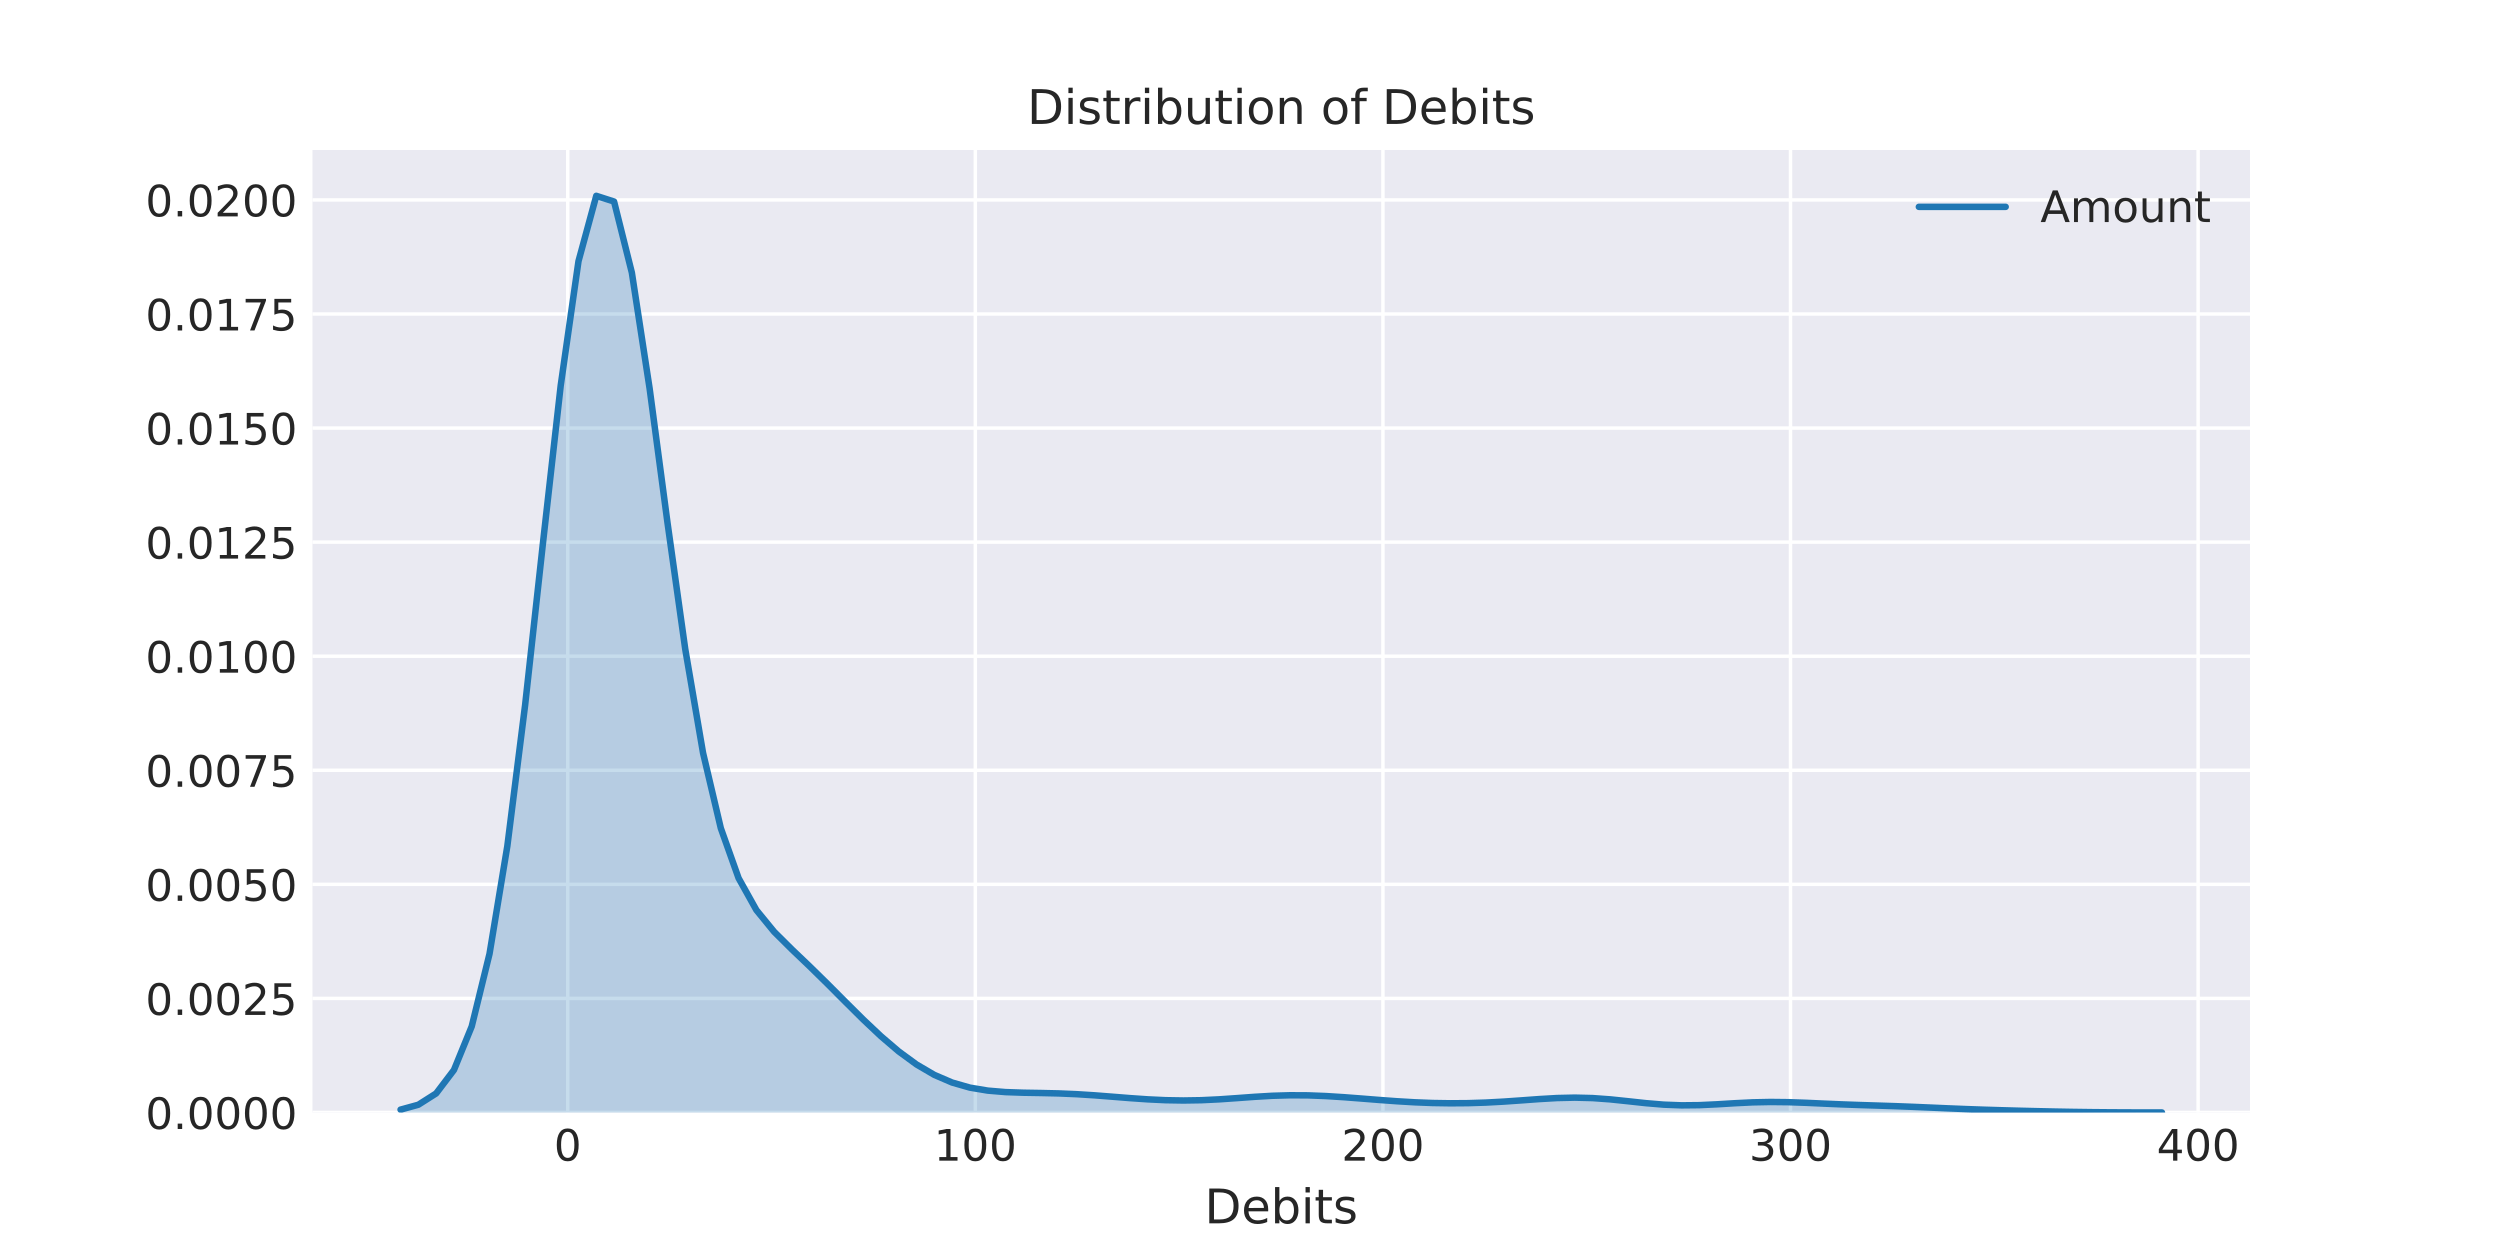
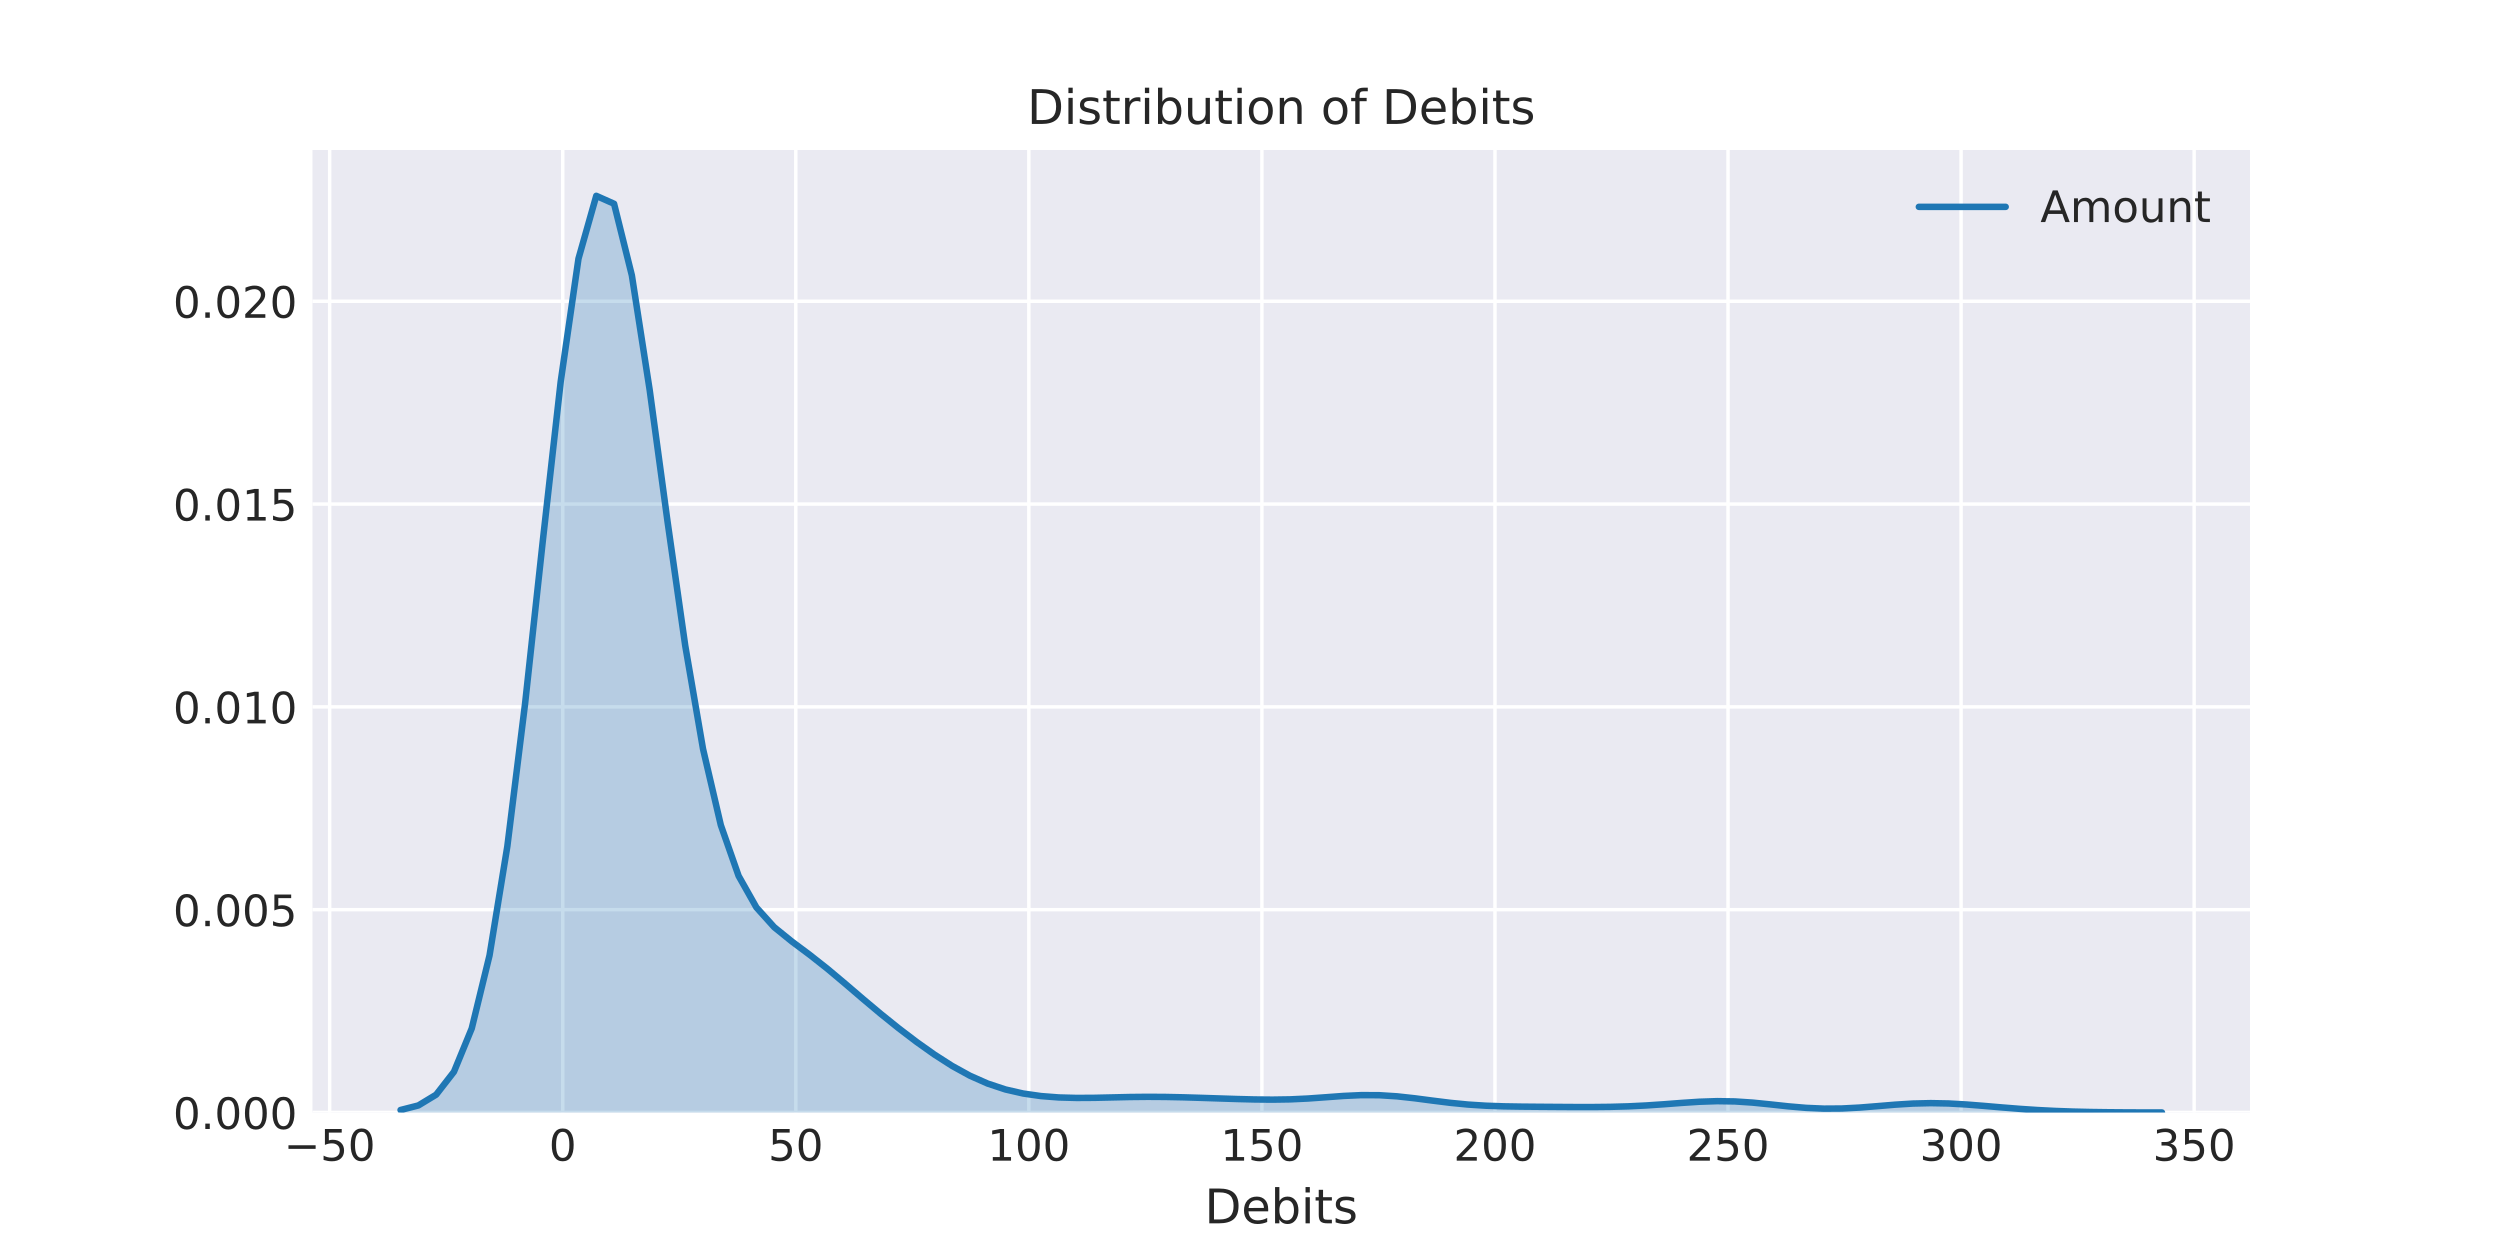
<svg xmlns="http://www.w3.org/2000/svg" xmlns:xlink="http://www.w3.org/1999/xlink" height="288pt" version="1.1" viewBox="0 0 576 288" width="576pt">
  <defs>
    <style type="text/css">
*{stroke-linecap:butt;stroke-linejoin:round;}
  </style>
  </defs>
  <g id="figure_1">
    <g id="patch_1">
      <path d="M 0 288  L 576 288  L 576 0  L 0 0  z " style="fill:#ffffff;" />
    </g>
    <g id="axes_1">
      <g id="patch_2">
        <path d="M 72 256.32  L 518.4 256.32  L 518.4 34.56  L 72 34.56  z " style="fill:#eaeaf2;" />
      </g>
      <g id="matplotlib.axis_1">
        <g id="xtick_1">
          <g id="line2d_1">
-             <path clip-path="url(#p4d3a49ca56)" d="M 130.805 256.32  L 130.805 34.56  " style="fill:none;stroke:#ffffff;stroke-linecap:round;stroke-width:0.8;" />
+             <path clip-path="url(#p22bb3b5b8d)" d="M 75.955 256.32  L 75.955 34.56  " style="fill:none;stroke:#ffffff;stroke-linecap:round;stroke-width:0.8;" />
          </g>
          <g id="line2d_2" />
          <g id="text_1">
            <defs>
+               <path d="M 10.594 35.5  L 73.188 35.5  L 73.188 27.203  L 10.594 27.203  z " id="DejaVuSans-2212" />
+               <path d="M 10.797 72.906  L 49.516 72.906  L 49.516 64.594  L 19.828 64.594  L 19.828 46.734  Q 21.969 47.469 24.109 47.828  Q 26.266 48.188 28.422 48.188  Q 40.625 48.188 47.75 41.5  Q 54.891 34.812 54.891 23.391  Q 54.891 11.625 47.562 5.094  Q 40.234 -1.422 26.906 -1.422  Q 22.312 -1.422 17.547 -0.641  Q 12.797 0.141 7.719 1.703  L 7.719 11.625  Q 12.109 9.234 16.797 8.062  Q 21.484 6.891 26.703 6.891  Q 35.156 6.891 40.078 11.328  Q 45.016 15.766 45.016 23.391  Q 45.016 31 40.078 35.438  Q 35.156 39.891 26.703 39.891  Q 22.75 39.891 18.812 39.016  Q 14.891 38.141 10.797 36.281  z " id="DejaVuSans-35" />
              <path d="M 31.781 66.406  Q 24.172 66.406 20.328 58.906  Q 16.5 51.422 16.5 36.375  Q 16.5 21.391 20.328 13.891  Q 24.172 6.391 31.781 6.391  Q 39.453 6.391 43.281 13.891  Q 47.125 21.391 47.125 36.375  Q 47.125 51.422 43.281 58.906  Q 39.453 66.406 31.781 66.406  z M 31.781 74.219  Q 44.047 74.219 50.516 64.516  Q 56.984 54.828 56.984 36.375  Q 56.984 17.969 50.516 8.266  Q 44.047 -1.422 31.781 -1.422  Q 19.531 -1.422 13.062 8.266  Q 6.594 17.969 6.594 36.375  Q 6.594 54.828 13.062 64.516  Q 19.531 74.219 31.781 74.219  z " id="DejaVuSans-30" />
            </defs>
-             <g style="fill:#262626;" transform="translate(127.624 267.4184)scale(0.1 -0.1)">
-               <use xlink:href="#DejaVuSans-30" />
+             <g style="fill:#262626;" transform="translate(65.40267 267.4184)scale(0.1 -0.1)">
+               <use xlink:href="#DejaVuSans-2212" />
+               <use x="83.789" xlink:href="#DejaVuSans-35" />
+               <use x="147.412" xlink:href="#DejaVuSans-30" />
            </g>
          </g>
        </g>
        <g id="xtick_2">
          <g id="line2d_3">
-             <path clip-path="url(#p4d3a49ca56)" d="M 224.716 256.32  L 224.716 34.56  " style="fill:none;stroke:#ffffff;stroke-linecap:round;stroke-width:0.8;" />
+             <path clip-path="url(#p22bb3b5b8d)" d="M 129.652 256.32  L 129.652 34.56  " style="fill:none;stroke:#ffffff;stroke-linecap:round;stroke-width:0.8;" />
          </g>
          <g id="line2d_4" />
          <g id="text_2">
+             <g style="fill:#262626;" transform="translate(126.4708 267.4184)scale(0.1 -0.1)">
+               <use xlink:href="#DejaVuSans-30" />
+             </g>
+           </g>
+         </g>
+         <g id="xtick_3">
+           <g id="line2d_5">
+             <path clip-path="url(#p22bb3b5b8d)" d="M 183.349 256.32  L 183.349 34.56  " style="fill:none;stroke:#ffffff;stroke-linecap:round;stroke-width:0.8;" />
+           </g>
+           <g id="line2d_6" />
+           <g id="text_3">
+             <g style="fill:#262626;" transform="translate(176.9866 267.4184)scale(0.1 -0.1)">
+               <use xlink:href="#DejaVuSans-35" />
+               <use x="63.623" xlink:href="#DejaVuSans-30" />
+             </g>
+           </g>
+         </g>
+         <g id="xtick_4">
+           <g id="line2d_7">
+             <path clip-path="url(#p22bb3b5b8d)" d="M 237.046 256.32  L 237.046 34.56  " style="fill:none;stroke:#ffffff;stroke-linecap:round;stroke-width:0.8;" />
+           </g>
+           <g id="line2d_8" />
+           <g id="text_4">
            <defs>
              <path d="M 12.406 8.297  L 28.516 8.297  L 28.516 63.922  L 10.984 60.406  L 10.984 69.391  L 28.422 72.906  L 38.281 72.906  L 38.281 8.297  L 54.391 8.297  L 54.391 0  L 12.406 0  z " id="DejaVuSans-31" />
            </defs>
-             <g style="fill:#262626;" transform="translate(215.1718 267.4184)scale(0.1 -0.1)">
+             <g style="fill:#262626;" transform="translate(227.5024 267.4184)scale(0.1 -0.1)">
              <use xlink:href="#DejaVuSans-31" />
              <use x="63.623" xlink:href="#DejaVuSans-30" />
              <use x="127.246" xlink:href="#DejaVuSans-30" />
            </g>
          </g>
        </g>
-         <g id="xtick_3">
-           <g id="line2d_5">
-             <path clip-path="url(#p4d3a49ca56)" d="M 318.626 256.32  L 318.626 34.56  " style="fill:none;stroke:#ffffff;stroke-linecap:round;stroke-width:0.8;" />
-           </g>
-           <g id="line2d_6" />
-           <g id="text_3">
+         <g id="xtick_5">
+           <g id="line2d_9">
+             <path clip-path="url(#p22bb3b5b8d)" d="M 290.743 256.32  L 290.743 34.56  " style="fill:none;stroke:#ffffff;stroke-linecap:round;stroke-width:0.8;" />
+           </g>
+           <g id="line2d_10" />
+           <g id="text_5">
+             <g style="fill:#262626;" transform="translate(281.1994 267.4184)scale(0.1 -0.1)">
+               <use xlink:href="#DejaVuSans-31" />
+               <use x="63.623" xlink:href="#DejaVuSans-35" />
+               <use x="127.246" xlink:href="#DejaVuSans-30" />
+             </g>
+           </g>
+         </g>
+         <g id="xtick_6">
+           <g id="line2d_11">
+             <path clip-path="url(#p22bb3b5b8d)" d="M 344.44 256.32  L 344.44 34.56  " style="fill:none;stroke:#ffffff;stroke-linecap:round;stroke-width:0.8;" />
+           </g>
+           <g id="line2d_12" />
+           <g id="text_6">
            <defs>
              <path d="M 19.188 8.297  L 53.609 8.297  L 53.609 0  L 7.328 0  L 7.328 8.297  Q 12.938 14.109 22.625 23.891  Q 32.328 33.688 34.812 36.531  Q 39.547 41.844 41.422 45.531  Q 43.312 49.219 43.312 52.781  Q 43.312 58.594 39.234 62.25  Q 35.156 65.922 28.609 65.922  Q 23.969 65.922 18.812 64.312  Q 13.672 62.703 7.812 59.422  L 7.812 69.391  Q 13.766 71.781 18.938 73  Q 24.125 74.219 28.422 74.219  Q 39.75 74.219 46.484 68.547  Q 53.219 62.891 53.219 53.422  Q 53.219 48.922 51.531 44.891  Q 49.859 40.875 45.406 35.406  Q 44.188 33.984 37.641 27.219  Q 31.109 20.453 19.188 8.297  z " id="DejaVuSans-32" />
            </defs>
-             <g style="fill:#262626;" transform="translate(309.0822 267.4184)scale(0.1 -0.1)">
+             <g style="fill:#262626;" transform="translate(334.8964 267.4184)scale(0.1 -0.1)">
              <use xlink:href="#DejaVuSans-32" />
              <use x="63.623" xlink:href="#DejaVuSans-30" />
              <use x="127.246" xlink:href="#DejaVuSans-30" />
            </g>
          </g>
        </g>
-         <g id="xtick_4">
-           <g id="line2d_7">
-             <path clip-path="url(#p4d3a49ca56)" d="M 412.536 256.32  L 412.536 34.56  " style="fill:none;stroke:#ffffff;stroke-linecap:round;stroke-width:0.8;" />
-           </g>
-           <g id="line2d_8" />
-           <g id="text_4">
+         <g id="xtick_7">
+           <g id="line2d_13">
+             <path clip-path="url(#p22bb3b5b8d)" d="M 398.137 256.32  L 398.137 34.56  " style="fill:none;stroke:#ffffff;stroke-linecap:round;stroke-width:0.8;" />
+           </g>
+           <g id="line2d_14" />
+           <g id="text_7">
+             <g style="fill:#262626;" transform="translate(388.5935 267.4184)scale(0.1 -0.1)">
+               <use xlink:href="#DejaVuSans-32" />
+               <use x="63.623" xlink:href="#DejaVuSans-35" />
+               <use x="127.246" xlink:href="#DejaVuSans-30" />
+             </g>
+           </g>
+         </g>
+         <g id="xtick_8">
+           <g id="line2d_15">
+             <path clip-path="url(#p22bb3b5b8d)" d="M 451.834 256.32  L 451.834 34.56  " style="fill:none;stroke:#ffffff;stroke-linecap:round;stroke-width:0.8;" />
+           </g>
+           <g id="line2d_16" />
+           <g id="text_8">
            <defs>
              <path d="M 40.578 39.312  Q 47.656 37.797 51.625 33  Q 55.609 28.219 55.609 21.188  Q 55.609 10.406 48.188 4.484  Q 40.766 -1.422 27.094 -1.422  Q 22.516 -1.422 17.656 -0.516  Q 12.797 0.391 7.625 2.203  L 7.625 11.719  Q 11.719 9.328 16.594 8.109  Q 21.484 6.891 26.812 6.891  Q 36.078 6.891 40.938 10.547  Q 45.797 14.203 45.797 21.188  Q 45.797 27.641 41.281 31.266  Q 36.766 34.906 28.719 34.906  L 20.219 34.906  L 20.219 43.016  L 29.109 43.016  Q 36.375 43.016 40.234 45.922  Q 44.094 48.828 44.094 54.297  Q 44.094 59.906 40.109 62.906  Q 36.141 65.922 28.719 65.922  Q 24.656 65.922 20.016 65.031  Q 15.375 64.156 9.812 62.312  L 9.812 71.094  Q 15.438 72.656 20.344 73.438  Q 25.25 74.219 29.594 74.219  Q 40.828 74.219 47.359 69.109  Q 53.906 64.016 53.906 55.328  Q 53.906 49.266 50.438 45.094  Q 46.969 40.922 40.578 39.312  z " id="DejaVuSans-33" />
            </defs>
-             <g style="fill:#262626;" transform="translate(402.9925 267.4184)scale(0.1 -0.1)">
+             <g style="fill:#262626;" transform="translate(442.2905 267.4184)scale(0.1 -0.1)">
              <use xlink:href="#DejaVuSans-33" />
              <use x="63.623" xlink:href="#DejaVuSans-30" />
              <use x="127.246" xlink:href="#DejaVuSans-30" />
            </g>
          </g>
        </g>
-         <g id="xtick_5">
-           <g id="line2d_9">
-             <path clip-path="url(#p4d3a49ca56)" d="M 506.447 256.32  L 506.447 34.56  " style="fill:none;stroke:#ffffff;stroke-linecap:round;stroke-width:0.8;" />
-           </g>
-           <g id="line2d_10" />
-           <g id="text_5">
-             <defs>
-               <path d="M 37.797 64.312  L 12.891 25.391  L 37.797 25.391  z M 35.203 72.906  L 47.609 72.906  L 47.609 25.391  L 58.016 25.391  L 58.016 17.188  L 47.609 17.188  L 47.609 0  L 37.797 0  L 37.797 17.188  L 4.891 17.188  L 4.891 26.703  z " id="DejaVuSans-34" />
-             </defs>
-             <g style="fill:#262626;" transform="translate(496.9029 267.4184)scale(0.1 -0.1)">
-               <use xlink:href="#DejaVuSans-34" />
-               <use x="63.623" xlink:href="#DejaVuSans-30" />
-               <use x="127.246" xlink:href="#DejaVuSans-30" />
-             </g>
-           </g>
-         </g>
-         <g id="text_6">
+         <g id="xtick_9">
+           <g id="line2d_17">
+             <path clip-path="url(#p22bb3b5b8d)" d="M 505.531 256.32  L 505.531 34.56  " style="fill:none;stroke:#ffffff;stroke-linecap:round;stroke-width:0.8;" />
+           </g>
+           <g id="line2d_18" />
+           <g id="text_9">
+             <g style="fill:#262626;" transform="translate(495.9875 267.4184)scale(0.1 -0.1)">
+               <use xlink:href="#DejaVuSans-33" />
+               <use x="63.623" xlink:href="#DejaVuSans-35" />
+               <use x="127.246" xlink:href="#DejaVuSans-30" />
+             </g>
+           </g>
+         </g>
+         <g id="text_10">
          <defs>
            <path d="M 19.672 64.797  L 19.672 8.109  L 31.594 8.109  Q 46.688 8.109 53.688 14.938  Q 60.688 21.781 60.688 36.531  Q 60.688 51.172 53.688 57.984  Q 46.688 64.797 31.594 64.797  z M 9.812 72.906  L 30.078 72.906  Q 51.266 72.906 61.172 64.094  Q 71.094 55.281 71.094 36.531  Q 71.094 17.672 61.125 8.828  Q 51.172 0 30.078 0  L 9.812 0  z " id="DejaVuSans-44" />
            <path d="M 56.203 29.594  L 56.203 25.203  L 14.891 25.203  Q 15.484 15.922 20.484 11.062  Q 25.484 6.203 34.422 6.203  Q 39.594 6.203 44.453 7.469  Q 49.312 8.734 54.109 11.281  L 54.109 2.781  Q 49.266 0.734 44.188 -0.344  Q 39.109 -1.422 33.891 -1.422  Q 20.797 -1.422 13.156 6.188  Q 5.516 13.812 5.516 26.812  Q 5.516 40.234 12.766 48.109  Q 20.016 56 32.328 56  Q 43.359 56 49.781 48.891  Q 56.203 41.797 56.203 29.594  z M 47.219 32.234  Q 47.125 39.594 43.094 43.984  Q 39.062 48.391 32.422 48.391  Q 24.906 48.391 20.391 44.141  Q 15.875 39.891 15.188 32.172  z " id="DejaVuSans-65" />
            <path d="M 48.688 27.297  Q 48.688 37.203 44.609 42.844  Q 40.531 48.484 33.406 48.484  Q 26.266 48.484 22.188 42.844  Q 18.109 37.203 18.109 27.297  Q 18.109 17.391 22.188 11.75  Q 26.266 6.109 33.406 6.109  Q 40.531 6.109 44.609 11.75  Q 48.688 17.391 48.688 27.297  z M 18.109 46.391  Q 20.953 51.266 25.266 53.625  Q 29.594 56 35.594 56  Q 45.562 56 51.781 48.094  Q 58.016 40.188 58.016 27.297  Q 58.016 14.406 51.781 6.484  Q 45.562 -1.422 35.594 -1.422  Q 29.594 -1.422 25.266 0.953  Q 20.953 3.328 18.109 8.203  L 18.109 0  L 9.078 0  L 9.078 75.984  L 18.109 75.984  z " id="DejaVuSans-62" />
            <path d="M 9.422 54.688  L 18.406 54.688  L 18.406 0  L 9.422 0  z M 9.422 75.984  L 18.406 75.984  L 18.406 64.594  L 9.422 64.594  z " id="DejaVuSans-69" />
            <path d="M 18.312 70.219  L 18.312 54.688  L 36.812 54.688  L 36.812 47.703  L 18.312 47.703  L 18.312 18.016  Q 18.312 11.328 20.141 9.422  Q 21.969 7.516 27.594 7.516  L 36.812 7.516  L 36.812 0  L 27.594 0  Q 17.188 0 13.234 3.875  Q 9.281 7.766 9.281 18.016  L 9.281 47.703  L 2.688 47.703  L 2.688 54.688  L 9.281 54.688  L 9.281 70.219  z " id="DejaVuSans-74" />
            <path d="M 44.281 53.078  L 44.281 44.578  Q 40.484 46.531 36.375 47.5  Q 32.281 48.484 27.875 48.484  Q 21.188 48.484 17.844 46.438  Q 14.5 44.391 14.5 40.281  Q 14.5 37.156 16.891 35.375  Q 19.281 33.594 26.516 31.984  L 29.594 31.297  Q 39.156 29.25 43.188 25.516  Q 47.219 21.781 47.219 15.094  Q 47.219 7.469 41.188 3.016  Q 35.156 -1.422 24.609 -1.422  Q 20.219 -1.422 15.453 -0.562  Q 10.688 0.297 5.422 2  L 5.422 11.281  Q 10.406 8.688 15.234 7.391  Q 20.062 6.109 24.812 6.109  Q 31.156 6.109 34.562 8.281  Q 37.984 10.453 37.984 14.406  Q 37.984 18.062 35.516 20.016  Q 33.062 21.969 24.703 23.781  L 21.578 24.516  Q 13.234 26.266 9.516 29.906  Q 5.812 33.547 5.812 39.891  Q 5.812 47.609 11.281 51.797  Q 16.75 56 26.812 56  Q 31.781 56 36.172 55.266  Q 40.578 54.547 44.281 53.078  z " id="DejaVuSans-73" />
          </defs>
          <g style="fill:#262626;" transform="translate(277.5398 281.8564)scale(0.11 -0.11)">
            <use xlink:href="#DejaVuSans-44" />
            <use x="77.002" xlink:href="#DejaVuSans-65" />
            <use x="138.525" xlink:href="#DejaVuSans-62" />
            <use x="202.002" xlink:href="#DejaVuSans-69" />
            <use x="229.785" xlink:href="#DejaVuSans-74" />
            <use x="268.994" xlink:href="#DejaVuSans-73" />
          </g>
        </g>
      </g>
      <g id="matplotlib.axis_2">
        <g id="ytick_1">
-           <g id="line2d_11">
-             <path clip-path="url(#p4d3a49ca56)" d="M 72 256.32  L 518.4 256.32  " style="fill:none;stroke:#ffffff;stroke-linecap:round;stroke-width:0.8;" />
-           </g>
-           <g id="line2d_12" />
-           <g id="text_7">
+           <g id="line2d_19">
+             <path clip-path="url(#p22bb3b5b8d)" d="M 72 256.32  L 518.4 256.32  " style="fill:none;stroke:#ffffff;stroke-linecap:round;stroke-width:0.8;" />
+           </g>
+           <g id="line2d_20" />
+           <g id="text_11">
            <defs>
              <path d="M 10.688 12.406  L 21 12.406  L 21 0  L 10.688 0  z " id="DejaVuSans-2e" />
            </defs>
-             <g style="fill:#262626;" transform="translate(33.50937 260.1192)scale(0.1 -0.1)">
+             <g style="fill:#262626;" transform="translate(39.87188 260.1192)scale(0.1 -0.1)">
              <use xlink:href="#DejaVuSans-30" />
              <use x="63.623" xlink:href="#DejaVuSans-2e" />
              <use x="95.41" xlink:href="#DejaVuSans-30" />
              <use x="159.033" xlink:href="#DejaVuSans-30" />
              <use x="222.656" xlink:href="#DejaVuSans-30" />
-               <use x="286.279" xlink:href="#DejaVuSans-30" />
            </g>
          </g>
        </g>
        <g id="ytick_2">
-           <g id="line2d_13">
-             <path clip-path="url(#p4d3a49ca56)" d="M 72 230.038  L 518.4 230.038  " style="fill:none;stroke:#ffffff;stroke-linecap:round;stroke-width:0.8;" />
-           </g>
-           <g id="line2d_14" />
-           <g id="text_8">
-             <defs>
-               <path d="M 10.797 72.906  L 49.516 72.906  L 49.516 64.594  L 19.828 64.594  L 19.828 46.734  Q 21.969 47.469 24.109 47.828  Q 26.266 48.188 28.422 48.188  Q 40.625 48.188 47.75 41.5  Q 54.891 34.812 54.891 23.391  Q 54.891 11.625 47.562 5.094  Q 40.234 -1.422 26.906 -1.422  Q 22.312 -1.422 17.547 -0.641  Q 12.797 0.141 7.719 1.703  L 7.719 11.625  Q 12.109 9.234 16.797 8.062  Q 21.484 6.891 26.703 6.891  Q 35.156 6.891 40.078 11.328  Q 45.016 15.766 45.016 23.391  Q 45.016 31 40.078 35.438  Q 35.156 39.891 26.703 39.891  Q 22.75 39.891 18.812 39.016  Q 14.891 38.141 10.797 36.281  z " id="DejaVuSans-35" />
-             </defs>
-             <g style="fill:#262626;" transform="translate(33.50937 233.8369)scale(0.1 -0.1)">
-               <use xlink:href="#DejaVuSans-30" />
-               <use x="63.623" xlink:href="#DejaVuSans-2e" />
-               <use x="95.41" xlink:href="#DejaVuSans-30" />
-               <use x="159.033" xlink:href="#DejaVuSans-30" />
-               <use x="222.656" xlink:href="#DejaVuSans-32" />
-               <use x="286.279" xlink:href="#DejaVuSans-35" />
-             </g>
-           </g>
-         </g>
-         <g id="ytick_3">
-           <g id="line2d_15">
-             <path clip-path="url(#p4d3a49ca56)" d="M 72 203.755  L 518.4 203.755  " style="fill:none;stroke:#ffffff;stroke-linecap:round;stroke-width:0.8;" />
-           </g>
-           <g id="line2d_16" />
-           <g id="text_9">
-             <g style="fill:#262626;" transform="translate(33.50937 207.5547)scale(0.1 -0.1)">
+           <g id="line2d_21">
+             <path clip-path="url(#p22bb3b5b8d)" d="M 72 209.594  L 518.4 209.594  " style="fill:none;stroke:#ffffff;stroke-linecap:round;stroke-width:0.8;" />
+           </g>
+           <g id="line2d_22" />
+           <g id="text_12">
+             <g style="fill:#262626;" transform="translate(39.87188 213.3935)scale(0.1 -0.1)">
              <use xlink:href="#DejaVuSans-30" />
              <use x="63.623" xlink:href="#DejaVuSans-2e" />
              <use x="95.41" xlink:href="#DejaVuSans-30" />
              <use x="159.033" xlink:href="#DejaVuSans-30" />
              <use x="222.656" xlink:href="#DejaVuSans-35" />
-               <use x="286.279" xlink:href="#DejaVuSans-30" />
-             </g>
-           </g>
-         </g>
-         <g id="ytick_4">
-           <g id="line2d_17">
-             <path clip-path="url(#p4d3a49ca56)" d="M 72 177.473  L 518.4 177.473  " style="fill:none;stroke:#ffffff;stroke-linecap:round;stroke-width:0.8;" />
-           </g>
-           <g id="line2d_18" />
-           <g id="text_10">
-             <defs>
-               <path d="M 8.203 72.906  L 55.078 72.906  L 55.078 68.703  L 28.609 0  L 18.312 0  L 43.219 64.594  L 8.203 64.594  z " id="DejaVuSans-37" />
-             </defs>
-             <g style="fill:#262626;" transform="translate(33.50937 181.2724)scale(0.1 -0.1)">
-               <use xlink:href="#DejaVuSans-30" />
-               <use x="63.623" xlink:href="#DejaVuSans-2e" />
-               <use x="95.41" xlink:href="#DejaVuSans-30" />
-               <use x="159.033" xlink:href="#DejaVuSans-30" />
-               <use x="222.656" xlink:href="#DejaVuSans-37" />
-               <use x="286.279" xlink:href="#DejaVuSans-35" />
-             </g>
-           </g>
-         </g>
-         <g id="ytick_5">
-           <g id="line2d_19">
-             <path clip-path="url(#p4d3a49ca56)" d="M 72 151.191  L 518.4 151.191  " style="fill:none;stroke:#ffffff;stroke-linecap:round;stroke-width:0.8;" />
-           </g>
-           <g id="line2d_20" />
-           <g id="text_11">
-             <g style="fill:#262626;" transform="translate(33.50937 154.9901)scale(0.1 -0.1)">
+             </g>
+           </g>
+         </g>
+         <g id="ytick_3">
+           <g id="line2d_23">
+             <path clip-path="url(#p22bb3b5b8d)" d="M 72 162.868  L 518.4 162.868  " style="fill:none;stroke:#ffffff;stroke-linecap:round;stroke-width:0.8;" />
+           </g>
+           <g id="line2d_24" />
+           <g id="text_13">
+             <g style="fill:#262626;" transform="translate(39.87188 166.6677)scale(0.1 -0.1)">
              <use xlink:href="#DejaVuSans-30" />
              <use x="63.623" xlink:href="#DejaVuSans-2e" />
              <use x="95.41" xlink:href="#DejaVuSans-30" />
              <use x="159.033" xlink:href="#DejaVuSans-31" />
              <use x="222.656" xlink:href="#DejaVuSans-30" />
-               <use x="286.279" xlink:href="#DejaVuSans-30" />
-             </g>
-           </g>
-         </g>
-         <g id="ytick_6">
-           <g id="line2d_21">
-             <path clip-path="url(#p4d3a49ca56)" d="M 72 124.909  L 518.4 124.909  " style="fill:none;stroke:#ffffff;stroke-linecap:round;stroke-width:0.8;" />
-           </g>
-           <g id="line2d_22" />
-           <g id="text_12">
-             <g style="fill:#262626;" transform="translate(33.50937 128.7078)scale(0.1 -0.1)">
-               <use xlink:href="#DejaVuSans-30" />
-               <use x="63.623" xlink:href="#DejaVuSans-2e" />
-               <use x="95.41" xlink:href="#DejaVuSans-30" />
-               <use x="159.033" xlink:href="#DejaVuSans-31" />
-               <use x="222.656" xlink:href="#DejaVuSans-32" />
-               <use x="286.279" xlink:href="#DejaVuSans-35" />
-             </g>
-           </g>
-         </g>
-         <g id="ytick_7">
-           <g id="line2d_23">
-             <path clip-path="url(#p4d3a49ca56)" d="M 72 98.626  L 518.4 98.626  " style="fill:none;stroke:#ffffff;stroke-linecap:round;stroke-width:0.8;" />
-           </g>
-           <g id="line2d_24" />
-           <g id="text_13">
-             <g style="fill:#262626;" transform="translate(33.50937 102.4255)scale(0.1 -0.1)">
+             </g>
+           </g>
+         </g>
+         <g id="ytick_4">
+           <g id="line2d_25">
+             <path clip-path="url(#p22bb3b5b8d)" d="M 72 116.143  L 518.4 116.143  " style="fill:none;stroke:#ffffff;stroke-linecap:round;stroke-width:0.8;" />
+           </g>
+           <g id="line2d_26" />
+           <g id="text_14">
+             <g style="fill:#262626;" transform="translate(39.87188 119.9419)scale(0.1 -0.1)">
              <use xlink:href="#DejaVuSans-30" />
              <use x="63.623" xlink:href="#DejaVuSans-2e" />
              <use x="95.41" xlink:href="#DejaVuSans-30" />
              <use x="159.033" xlink:href="#DejaVuSans-31" />
              <use x="222.656" xlink:href="#DejaVuSans-35" />
-               <use x="286.279" xlink:href="#DejaVuSans-30" />
-             </g>
-           </g>
-         </g>
-         <g id="ytick_8">
-           <g id="line2d_25">
-             <path clip-path="url(#p4d3a49ca56)" d="M 72 72.344  L 518.4 72.344  " style="fill:none;stroke:#ffffff;stroke-linecap:round;stroke-width:0.8;" />
-           </g>
-           <g id="line2d_26" />
-           <g id="text_14">
-             <g style="fill:#262626;" transform="translate(33.50937 76.14326)scale(0.1 -0.1)">
-               <use xlink:href="#DejaVuSans-30" />
-               <use x="63.623" xlink:href="#DejaVuSans-2e" />
-               <use x="95.41" xlink:href="#DejaVuSans-30" />
-               <use x="159.033" xlink:href="#DejaVuSans-31" />
-               <use x="222.656" xlink:href="#DejaVuSans-37" />
-               <use x="286.279" xlink:href="#DejaVuSans-35" />
-             </g>
-           </g>
-         </g>
-         <g id="ytick_9">
+             </g>
+           </g>
+         </g>
+         <g id="ytick_5">
          <g id="line2d_27">
-             <path clip-path="url(#p4d3a49ca56)" d="M 72 46.062  L 518.4 46.062  " style="fill:none;stroke:#ffffff;stroke-linecap:round;stroke-width:0.8;" />
+             <path clip-path="url(#p22bb3b5b8d)" d="M 72 69.417  L 518.4 69.417  " style="fill:none;stroke:#ffffff;stroke-linecap:round;stroke-width:0.8;" />
          </g>
          <g id="line2d_28" />
          <g id="text_15">
-             <g style="fill:#262626;" transform="translate(33.50937 49.86098)scale(0.1 -0.1)">
+             <g style="fill:#262626;" transform="translate(39.87188 73.21619)scale(0.1 -0.1)">
              <use xlink:href="#DejaVuSans-30" />
              <use x="63.623" xlink:href="#DejaVuSans-2e" />
              <use x="95.41" xlink:href="#DejaVuSans-30" />
              <use x="159.033" xlink:href="#DejaVuSans-32" />
              <use x="222.656" xlink:href="#DejaVuSans-30" />
-               <use x="286.279" xlink:href="#DejaVuSans-30" />
            </g>
          </g>
        </g>
      </g>
      <g id="PolyCollection_1">
-         <path clip-path="url(#p4d3a49ca56)" d="M 92.291 255.658  L 92.291 256.32  L 96.39 256.32  L 100.489 256.32  L 104.588 256.32  L 108.688 256.32  L 112.787 256.32  L 116.886 256.32  L 120.985 256.32  L 125.084 256.32  L 129.183 256.32  L 133.283 256.32  L 137.382 256.32  L 141.481 256.32  L 145.58 256.32  L 149.679 256.32  L 153.779 256.32  L 157.878 256.32  L 161.977 256.32  L 166.076 256.32  L 170.175 256.32  L 174.274 256.32  L 178.374 256.32  L 182.473 256.32  L 186.572 256.32  L 190.671 256.32  L 194.77 256.32  L 198.869 256.32  L 202.969 256.32  L 207.068 256.32  L 211.167 256.32  L 215.266 256.32  L 219.365 256.32  L 223.464 256.32  L 227.564 256.32  L 231.663 256.32  L 235.762 256.32  L 239.861 256.32  L 243.96 256.32  L 248.06 256.32  L 252.159 256.32  L 256.258 256.32  L 260.357 256.32  L 264.456 256.32  L 268.555 256.32  L 272.655 256.32  L 276.754 256.32  L 280.853 256.32  L 284.952 256.32  L 289.051 256.32  L 293.15 256.32  L 297.25 256.32  L 301.349 256.32  L 305.448 256.32  L 309.547 256.32  L 313.646 256.32  L 317.745 256.32  L 321.845 256.32  L 325.944 256.32  L 330.043 256.32  L 334.142 256.32  L 338.241 256.32  L 342.34 256.32  L 346.44 256.32  L 350.539 256.32  L 354.638 256.32  L 358.737 256.32  L 362.836 256.32  L 366.936 256.32  L 371.035 256.32  L 375.134 256.32  L 379.233 256.32  L 383.332 256.32  L 387.431 256.32  L 391.531 256.32  L 395.63 256.32  L 399.729 256.32  L 403.828 256.32  L 407.927 256.32  L 412.026 256.32  L 416.126 256.32  L 420.225 256.32  L 424.324 256.32  L 428.423 256.32  L 432.522 256.32  L 436.621 256.32  L 440.721 256.32  L 444.82 256.32  L 448.919 256.32  L 453.018 256.32  L 457.117 256.32  L 461.217 256.32  L 465.316 256.32  L 469.415 256.32  L 473.514 256.32  L 477.613 256.32  L 481.712 256.32  L 485.812 256.32  L 489.911 256.32  L 494.01 256.32  L 498.109 256.32  L 498.109 256.316  L 498.109 256.316  L 494.01 256.31  L 489.911 256.298  L 485.812 256.275  L 481.712 256.237  L 477.613 256.18  L 473.514 256.105  L 469.415 256.015  L 465.316 255.913  L 461.217 255.801  L 457.117 255.676  L 453.018 255.532  L 448.919 255.367  L 444.82 255.188  L 440.721 255.013  L 436.621 254.857  L 432.522 254.723  L 428.423 254.595  L 424.324 254.448  L 420.225 254.273  L 416.126 254.087  L 412.026 253.942  L 407.927 253.895  L 403.828 253.98  L 399.729 254.182  L 395.63 254.431  L 391.531 254.625  L 387.431 254.669  L 383.332 254.512  L 379.233 254.17  L 375.134 253.726  L 371.035 253.297  L 366.936 252.998  L 362.836 252.895  L 358.737 252.99  L 354.638 253.228  L 350.539 253.526  L 346.44 253.812  L 342.34 254.033  L 338.241 254.165  L 334.142 254.198  L 330.043 254.13  L 325.944 253.969  L 321.845 253.727  L 317.745 253.427  L 313.646 253.102  L 309.547 252.788  L 305.448 252.53  L 301.349 252.371  L 297.25 252.347  L 293.15 252.468  L 289.051 252.708  L 284.952 253.008  L 280.853 253.291  L 276.754 253.487  L 272.655 253.554  L 268.555 253.483  L 264.456 253.29  L 260.357 253.007  L 256.258 252.68  L 252.159 252.361  L 248.06 252.1  L 243.96 251.925  L 239.861 251.83  L 235.762 251.76  L 231.663 251.618  L 227.564 251.275  L 223.464 250.588  L 219.365 249.415  L 215.266 247.652  L 211.167 245.254  L 207.068 242.252  L 202.969 238.747  L 198.869 234.88  L 194.77 230.811  L 190.671 226.698  L 186.572 222.676  L 182.473 218.765  L 178.374 214.694  L 174.274 209.681  L 170.175 202.333  L 166.076 190.82  L 161.977 173.45  L 157.878 149.545  L 153.779 120.359  L 149.679 89.559  L 145.58 62.831  L 141.481 46.44  L 137.382 45.12  L 133.283 60.185  L 129.183 88.855  L 125.084 125.235  L 120.985 162.463  L 116.886 194.962  L 112.787 219.751  L 108.688 236.476  L 104.588 246.525  L 100.489 251.926  L 96.39 254.53  L 92.291 255.658  z " style="fill:#1f77b4;fill-opacity:0.25;" />
+         <path clip-path="url(#p22bb3b5b8d)" d="M 92.291 255.741  L 92.291 256.32  L 96.39 256.32  L 100.489 256.32  L 104.588 256.32  L 108.688 256.32  L 112.787 256.32  L 116.886 256.32  L 120.985 256.32  L 125.084 256.32  L 129.183 256.32  L 133.283 256.32  L 137.382 256.32  L 141.481 256.32  L 145.58 256.32  L 149.679 256.32  L 153.779 256.32  L 157.878 256.32  L 161.977 256.32  L 166.076 256.32  L 170.175 256.32  L 174.274 256.32  L 178.374 256.32  L 182.473 256.32  L 186.572 256.32  L 190.671 256.32  L 194.77 256.32  L 198.869 256.32  L 202.969 256.32  L 207.068 256.32  L 211.167 256.32  L 215.266 256.32  L 219.365 256.32  L 223.464 256.32  L 227.564 256.32  L 231.663 256.32  L 235.762 256.32  L 239.861 256.32  L 243.96 256.32  L 248.06 256.32  L 252.159 256.32  L 256.258 256.32  L 260.357 256.32  L 264.456 256.32  L 268.555 256.32  L 272.655 256.32  L 276.754 256.32  L 280.853 256.32  L 284.952 256.32  L 289.051 256.32  L 293.15 256.32  L 297.25 256.32  L 301.349 256.32  L 305.448 256.32  L 309.547 256.32  L 313.646 256.32  L 317.745 256.32  L 321.845 256.32  L 325.944 256.32  L 330.043 256.32  L 334.142 256.32  L 338.241 256.32  L 342.34 256.32  L 346.44 256.32  L 350.539 256.32  L 354.638 256.32  L 358.737 256.32  L 362.836 256.32  L 366.936 256.32  L 371.035 256.32  L 375.134 256.32  L 379.233 256.32  L 383.332 256.32  L 387.431 256.32  L 391.531 256.32  L 395.63 256.32  L 399.729 256.32  L 403.828 256.32  L 407.927 256.32  L 412.026 256.32  L 416.126 256.32  L 420.225 256.32  L 424.324 256.32  L 428.423 256.32  L 432.522 256.32  L 436.621 256.32  L 440.721 256.32  L 444.82 256.32  L 448.919 256.32  L 453.018 256.32  L 457.117 256.32  L 461.217 256.32  L 465.316 256.32  L 469.415 256.32  L 473.514 256.32  L 477.613 256.32  L 481.712 256.32  L 485.812 256.32  L 489.911 256.32  L 494.01 256.32  L 498.109 256.32  L 498.109 256.316  L 498.109 256.316  L 494.01 256.309  L 489.911 256.293  L 485.812 256.261  L 481.712 256.204  L 477.613 256.107  L 473.514 255.959  L 469.415 255.749  L 465.316 255.476  L 461.217 255.149  L 457.117 254.798  L 453.018 254.474  L 448.919 254.242  L 444.82 254.162  L 440.721 254.261  L 436.621 254.517  L 432.522 254.859  L 428.423 255.186  L 424.324 255.399  L 420.225 255.429  L 416.126 255.252  L 412.026 254.9  L 407.927 254.457  L 403.828 254.043  L 399.729 253.77  L 395.63 253.705  L 391.531 253.842  L 387.431 254.112  L 383.332 254.425  L 379.233 254.701  L 375.134 254.902  L 371.035 255.018  L 366.936 255.063  L 362.836 255.06  L 358.737 255.034  L 354.638 255.003  L 350.539 254.966  L 346.44 254.898  L 342.34 254.755  L 338.241 254.492  L 334.142 254.091  L 330.043 253.58  L 325.944 253.043  L 321.845 252.593  L 317.745 252.334  L 313.646 252.316  L 309.547 252.506  L 305.448 252.808  L 301.349 253.1  L 297.25 253.293  L 293.15 253.358  L 289.051 253.316  L 284.952 253.211  L 280.853 253.081  L 276.754 252.946  L 272.655 252.823  L 268.555 252.736  L 264.456 252.708  L 260.357 252.751  L 256.258 252.845  L 252.159 252.939  L 248.06 252.965  L 243.96 252.853  L 239.861 252.538  L 235.762 251.952  L 231.663 251.016  L 227.564 249.658  L 223.464 247.841  L 219.365 245.583  L 215.266 242.954  L 211.167 240.045  L 207.068 236.925  L 202.969 233.63  L 198.869 230.189  L 194.77 226.677  L 190.671 223.234  L 186.572 220  L 182.473 216.94  L 178.374 213.622  L 174.274 209.074  L 170.175 201.808  L 166.076 190.108  L 161.977 172.561  L 157.878 148.762  L 153.779 120.028  L 149.679 89.811  L 145.58 63.443  L 141.481 46.948  L 137.382 45.12  L 133.283 59.593  L 129.183 87.942  L 125.084 124.421  L 120.985 162.059  L 116.886 195.026  L 112.787 220.131  L 108.688 236.954  L 104.588 246.941  L 100.489 252.213  L 96.39 254.696  L 92.291 255.741  z " style="fill:#1f77b4;fill-opacity:0.25;" />
      </g>
      <g id="line2d_29">
-         <path clip-path="url(#p4d3a49ca56)" d="M 92.291 255.658  L 96.39 254.53  L 100.489 251.926  L 104.588 246.525  L 108.688 236.476  L 112.787 219.751  L 116.886 194.962  L 120.985 162.463  L 125.084 125.235  L 129.183 88.855  L 133.283 60.185  L 137.382 45.12  L 141.481 46.44  L 145.58 62.831  L 149.679 89.559  L 153.779 120.359  L 157.878 149.545  L 161.977 173.45  L 166.076 190.82  L 170.175 202.333  L 174.274 209.681  L 178.374 214.694  L 182.473 218.765  L 186.572 222.676  L 190.671 226.698  L 194.77 230.811  L 198.869 234.88  L 202.969 238.747  L 207.068 242.252  L 211.167 245.254  L 215.266 247.652  L 219.365 249.415  L 223.464 250.588  L 227.564 251.275  L 231.663 251.618  L 235.762 251.76  L 239.861 251.83  L 243.96 251.925  L 248.06 252.1  L 252.159 252.361  L 256.258 252.68  L 260.357 253.007  L 264.456 253.29  L 268.555 253.483  L 272.655 253.554  L 276.754 253.487  L 280.853 253.291  L 284.952 253.008  L 289.051 252.708  L 293.15 252.468  L 297.25 252.347  L 301.349 252.371  L 305.448 252.53  L 309.547 252.788  L 313.646 253.102  L 317.745 253.427  L 321.845 253.727  L 325.944 253.969  L 330.043 254.13  L 334.142 254.198  L 338.241 254.165  L 342.34 254.033  L 346.44 253.812  L 350.539 253.526  L 354.638 253.228  L 358.737 252.99  L 362.836 252.895  L 366.936 252.998  L 371.035 253.297  L 375.134 253.726  L 379.233 254.17  L 383.332 254.512  L 387.431 254.669  L 391.531 254.625  L 395.63 254.431  L 399.729 254.182  L 403.828 253.98  L 407.927 253.895  L 412.026 253.942  L 416.126 254.087  L 420.225 254.273  L 424.324 254.448  L 428.423 254.595  L 432.522 254.723  L 436.621 254.857  L 440.721 255.013  L 444.82 255.188  L 448.919 255.367  L 453.018 255.532  L 457.117 255.676  L 461.217 255.801  L 465.316 255.913  L 469.415 256.015  L 473.514 256.105  L 477.613 256.18  L 481.712 256.237  L 485.812 256.275  L 489.911 256.298  L 494.01 256.31  L 498.109 256.316  " style="fill:none;stroke:#1f77b4;stroke-linecap:round;stroke-width:1.5;" />
+         <path clip-path="url(#p22bb3b5b8d)" d="M 92.291 255.741  L 96.39 254.696  L 100.489 252.213  L 104.588 246.941  L 108.688 236.954  L 112.787 220.131  L 116.886 195.026  L 120.985 162.059  L 125.084 124.421  L 129.183 87.942  L 133.283 59.593  L 137.382 45.12  L 141.481 46.948  L 145.58 63.443  L 149.679 89.811  L 153.779 120.028  L 157.878 148.762  L 161.977 172.561  L 166.076 190.108  L 170.175 201.808  L 174.274 209.074  L 178.374 213.622  L 182.473 216.94  L 186.572 220  L 190.671 223.234  L 194.77 226.677  L 198.869 230.189  L 202.969 233.63  L 207.068 236.925  L 211.167 240.045  L 215.266 242.954  L 219.365 245.583  L 223.464 247.841  L 227.564 249.658  L 231.663 251.016  L 235.762 251.952  L 239.861 252.538  L 243.96 252.853  L 248.06 252.965  L 252.159 252.939  L 256.258 252.845  L 260.357 252.751  L 264.456 252.708  L 268.555 252.736  L 272.655 252.823  L 276.754 252.946  L 280.853 253.081  L 284.952 253.211  L 289.051 253.316  L 293.15 253.358  L 297.25 253.293  L 301.349 253.1  L 305.448 252.808  L 309.547 252.506  L 313.646 252.316  L 317.745 252.334  L 321.845 252.593  L 325.944 253.043  L 330.043 253.58  L 334.142 254.091  L 338.241 254.492  L 342.34 254.755  L 346.44 254.898  L 350.539 254.966  L 354.638 255.003  L 358.737 255.034  L 362.836 255.06  L 366.936 255.063  L 371.035 255.018  L 375.134 254.902  L 379.233 254.701  L 383.332 254.425  L 387.431 254.112  L 391.531 253.842  L 395.63 253.705  L 399.729 253.77  L 403.828 254.043  L 407.927 254.457  L 412.026 254.9  L 416.126 255.252  L 420.225 255.429  L 424.324 255.399  L 428.423 255.186  L 432.522 254.859  L 436.621 254.517  L 440.721 254.261  L 444.82 254.162  L 448.919 254.242  L 453.018 254.474  L 457.117 254.798  L 461.217 255.149  L 465.316 255.476  L 469.415 255.749  L 473.514 255.959  L 477.613 256.107  L 481.712 256.204  L 485.812 256.261  L 489.911 256.293  L 494.01 256.309  L 498.109 256.316  " style="fill:none;stroke:#1f77b4;stroke-linecap:round;stroke-width:1.5;" />
      </g>
      <g id="patch_3">
        <path d="M 72 256.32  L 72 34.56  " style="fill:none;" />
      </g>
      <g id="patch_4">
        <path d="M 518.4 256.32  L 518.4 34.56  " style="fill:none;" />
      </g>
      <g id="patch_5">
        <path d="M 72 256.32  L 518.4 256.32  " style="fill:none;" />
      </g>
      <g id="patch_6">
        <path d="M 72 34.56  L 518.4 34.56  " style="fill:none;" />
      </g>
      <g id="text_16">
        <defs>
          <path d="M 41.109 46.297  Q 39.594 47.172 37.812 47.578  Q 36.031 48 33.891 48  Q 26.266 48 22.188 43.047  Q 18.109 38.094 18.109 28.812  L 18.109 0  L 9.078 0  L 9.078 54.688  L 18.109 54.688  L 18.109 46.188  Q 20.953 51.172 25.484 53.578  Q 30.031 56 36.531 56  Q 37.453 56 38.578 55.875  Q 39.703 55.766 41.062 55.516  z " id="DejaVuSans-72" />
          <path d="M 8.5 21.578  L 8.5 54.688  L 17.484 54.688  L 17.484 21.922  Q 17.484 14.156 20.5 10.266  Q 23.531 6.391 29.594 6.391  Q 36.859 6.391 41.078 11.031  Q 45.312 15.672 45.312 23.688  L 45.312 54.688  L 54.297 54.688  L 54.297 0  L 45.312 0  L 45.312 8.406  Q 42.047 3.422 37.719 1  Q 33.406 -1.422 27.688 -1.422  Q 18.266 -1.422 13.375 4.438  Q 8.5 10.297 8.5 21.578  z M 31.109 56  z " id="DejaVuSans-75" />
          <path d="M 30.609 48.391  Q 23.391 48.391 19.188 42.75  Q 14.984 37.109 14.984 27.297  Q 14.984 17.484 19.156 11.844  Q 23.344 6.203 30.609 6.203  Q 37.797 6.203 41.984 11.859  Q 46.188 17.531 46.188 27.297  Q 46.188 37.016 41.984 42.703  Q 37.797 48.391 30.609 48.391  z M 30.609 56  Q 42.328 56 49.016 48.375  Q 55.719 40.766 55.719 27.297  Q 55.719 13.875 49.016 6.219  Q 42.328 -1.422 30.609 -1.422  Q 18.844 -1.422 12.172 6.219  Q 5.516 13.875 5.516 27.297  Q 5.516 40.766 12.172 48.375  Q 18.844 56 30.609 56  z " id="DejaVuSans-6f" />
          <path d="M 54.891 33.016  L 54.891 0  L 45.906 0  L 45.906 32.719  Q 45.906 40.484 42.875 44.328  Q 39.844 48.188 33.797 48.188  Q 26.516 48.188 22.312 43.547  Q 18.109 38.922 18.109 30.906  L 18.109 0  L 9.078 0  L 9.078 54.688  L 18.109 54.688  L 18.109 46.188  Q 21.344 51.125 25.703 53.562  Q 30.078 56 35.797 56  Q 45.219 56 50.047 50.172  Q 54.891 44.344 54.891 33.016  z " id="DejaVuSans-6e" />
          <path id="DejaVuSans-20" />
          <path d="M 37.109 75.984  L 37.109 68.5  L 28.516 68.5  Q 23.688 68.5 21.797 66.547  Q 19.922 64.594 19.922 59.516  L 19.922 54.688  L 34.719 54.688  L 34.719 47.703  L 19.922 47.703  L 19.922 0  L 10.891 0  L 10.891 47.703  L 2.297 47.703  L 2.297 54.688  L 10.891 54.688  L 10.891 58.5  Q 10.891 67.625 15.141 71.797  Q 19.391 75.984 28.609 75.984  z " id="DejaVuSans-66" />
        </defs>
        <g style="fill:#262626;" transform="translate(236.6568 28.56)scale(0.11 -0.11)">
          <use xlink:href="#DejaVuSans-44" />
          <use x="77.002" xlink:href="#DejaVuSans-69" />
          <use x="104.785" xlink:href="#DejaVuSans-73" />
          <use x="156.885" xlink:href="#DejaVuSans-74" />
          <use x="196.094" xlink:href="#DejaVuSans-72" />
          <use x="237.207" xlink:href="#DejaVuSans-69" />
          <use x="264.99" xlink:href="#DejaVuSans-62" />
          <use x="328.467" xlink:href="#DejaVuSans-75" />
          <use x="391.846" xlink:href="#DejaVuSans-74" />
          <use x="431.055" xlink:href="#DejaVuSans-69" />
          <use x="458.838" xlink:href="#DejaVuSans-6f" />
          <use x="520.02" xlink:href="#DejaVuSans-6e" />
          <use x="583.398" xlink:href="#DejaVuSans-20" />
          <use x="615.186" xlink:href="#DejaVuSans-6f" />
          <use x="676.367" xlink:href="#DejaVuSans-66" />
          <use x="711.572" xlink:href="#DejaVuSans-20" />
          <use x="743.359" xlink:href="#DejaVuSans-44" />
          <use x="820.361" xlink:href="#DejaVuSans-65" />
          <use x="881.885" xlink:href="#DejaVuSans-62" />
          <use x="945.361" xlink:href="#DejaVuSans-69" />
          <use x="973.145" xlink:href="#DejaVuSans-74" />
          <use x="1012.354" xlink:href="#DejaVuSans-73" />
        </g>
      </g>
      <g id="legend_1">
        <g id="line2d_30">
          <path d="M 442.105 47.658  L 462.105 47.658  " style="fill:none;stroke:#1f77b4;stroke-linecap:round;stroke-width:1.5;" />
        </g>
        <g id="line2d_31" />
        <g id="text_17">
          <defs>
            <path d="M 34.188 63.188  L 20.797 26.906  L 47.609 26.906  z M 28.609 72.906  L 39.797 72.906  L 67.578 0  L 57.328 0  L 50.688 18.703  L 17.828 18.703  L 11.188 0  L 0.781 0  z " id="DejaVuSans-41" />
            <path d="M 52 44.188  Q 55.375 50.25 60.062 53.125  Q 64.75 56 71.094 56  Q 79.641 56 84.281 50.016  Q 88.922 44.047 88.922 33.016  L 88.922 0  L 79.891 0  L 79.891 32.719  Q 79.891 40.578 77.094 44.375  Q 74.312 48.188 68.609 48.188  Q 61.625 48.188 57.562 43.547  Q 53.516 38.922 53.516 30.906  L 53.516 0  L 44.484 0  L 44.484 32.719  Q 44.484 40.625 41.703 44.406  Q 38.922 48.188 33.109 48.188  Q 26.219 48.188 22.156 43.531  Q 18.109 38.875 18.109 30.906  L 18.109 0  L 9.078 0  L 9.078 54.688  L 18.109 54.688  L 18.109 46.188  Q 21.188 51.219 25.484 53.609  Q 29.781 56 35.688 56  Q 41.656 56 45.828 52.969  Q 50 49.953 52 44.188  z " id="DejaVuSans-6d" />
          </defs>
          <g style="fill:#262626;" transform="translate(470.1047 51.15844)scale(0.1 -0.1)">
            <use xlink:href="#DejaVuSans-41" />
            <use x="68.408" xlink:href="#DejaVuSans-6d" />
            <use x="165.82" xlink:href="#DejaVuSans-6f" />
            <use x="227.002" xlink:href="#DejaVuSans-75" />
            <use x="290.381" xlink:href="#DejaVuSans-6e" />
            <use x="353.76" xlink:href="#DejaVuSans-74" />
          </g>
        </g>
      </g>
    </g>
  </g>
  <defs>
-     <clipPath id="p4d3a49ca56">
+     <clipPath id="p22bb3b5b8d">
      <rect height="221.76" width="446.4" x="72" y="34.56" />
    </clipPath>
  </defs>
</svg>
